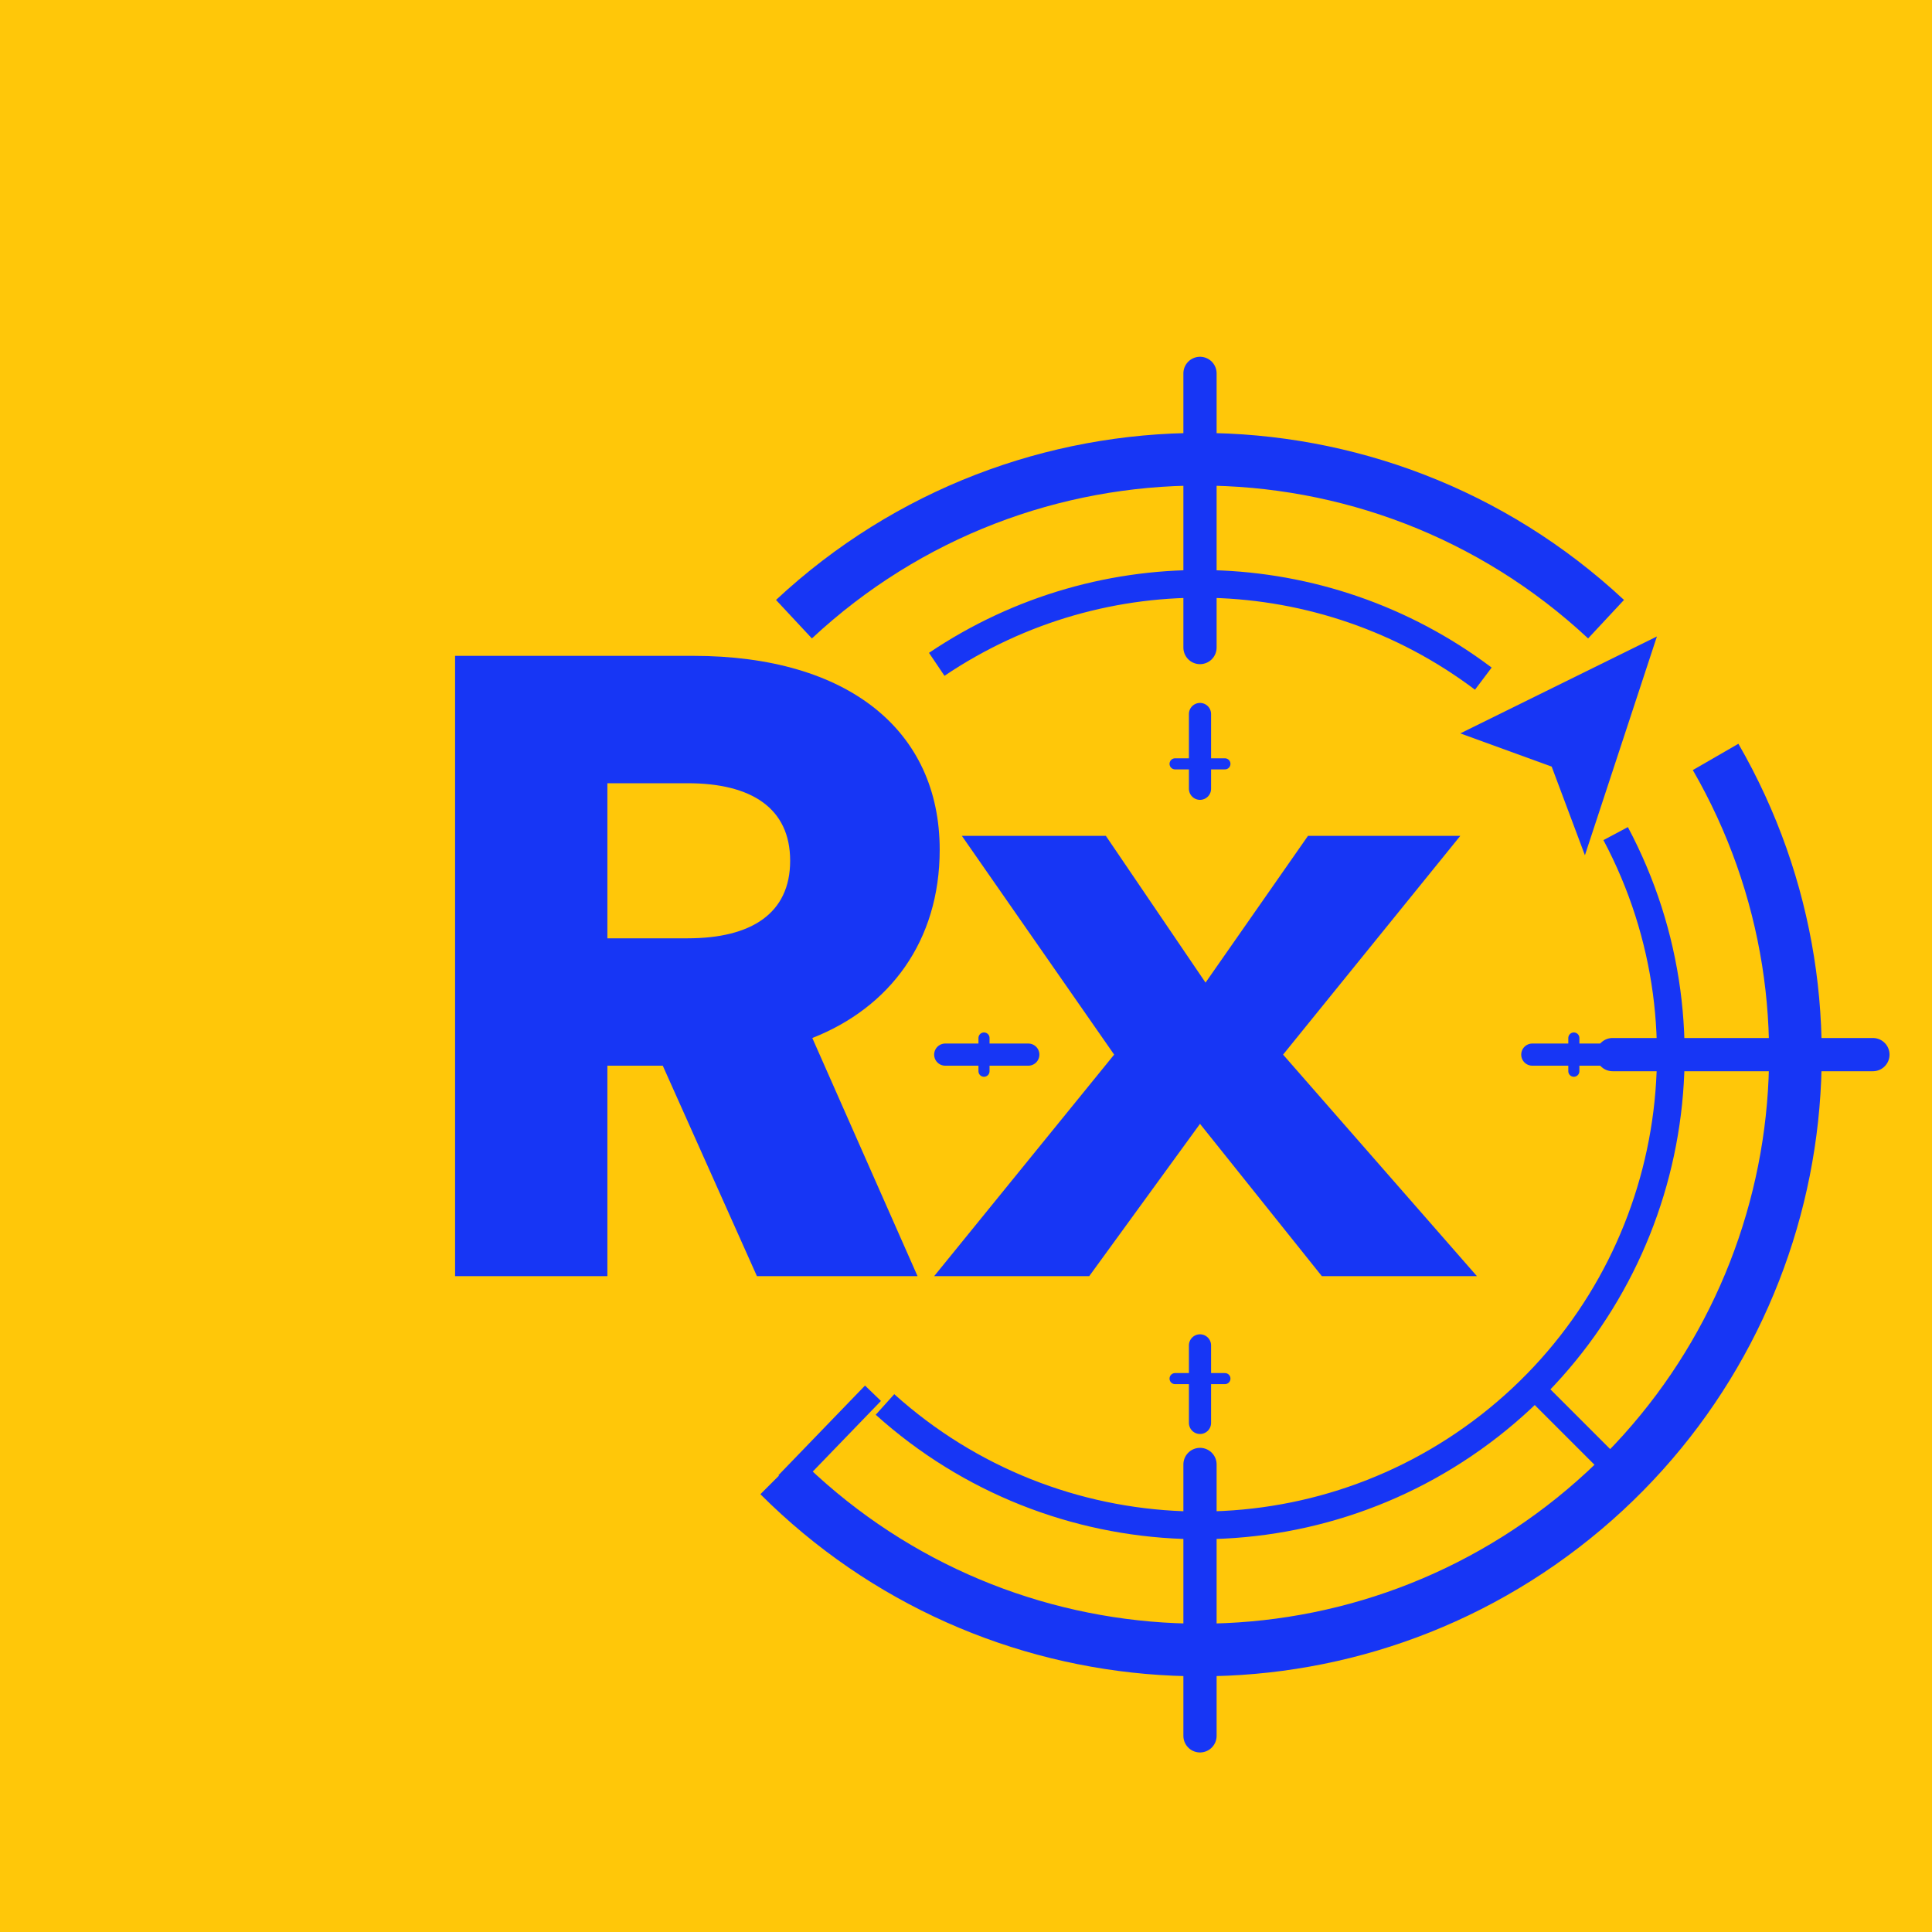
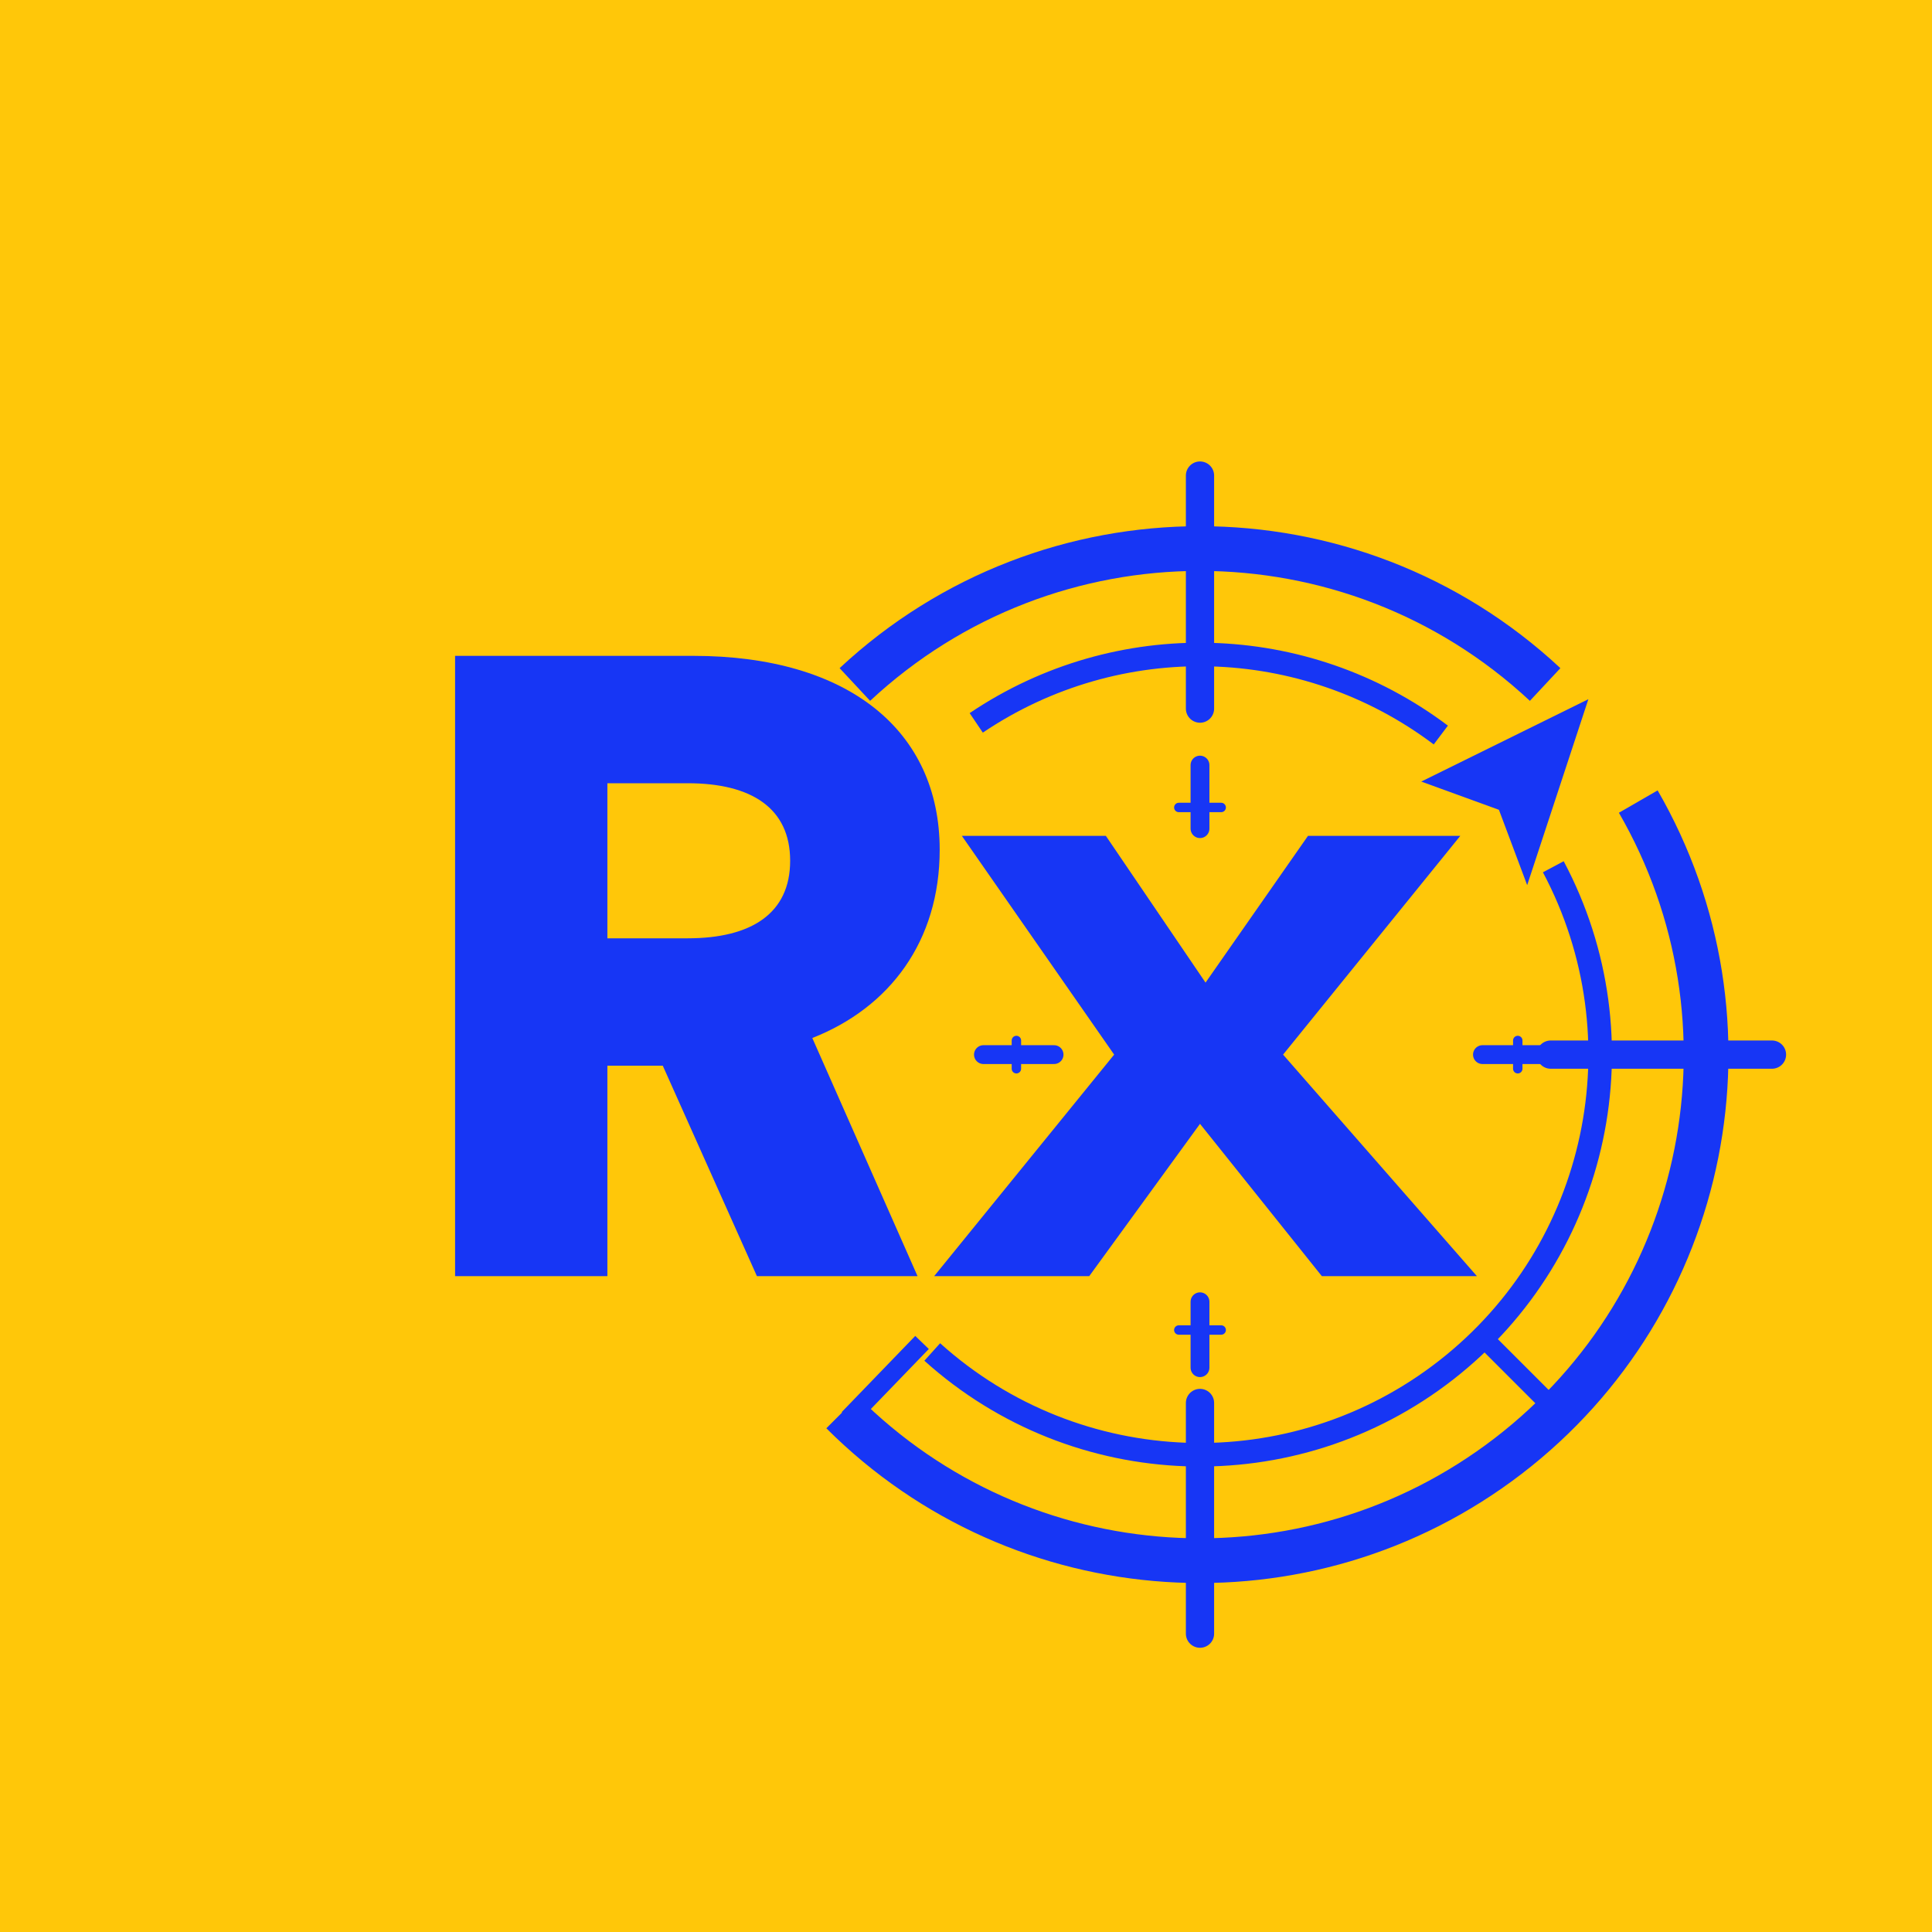
<svg xmlns="http://www.w3.org/2000/svg" width="600" height="600" viewBox="0 0 600 600" role="img" aria-labelledby="title">
  <rect width="100%" height="100%" fill="#FFC709" />
  <g transform="translate(103.49 76.4) scale(.86)">
    <g fill="#1736F5">
-       <g fill="none" stroke="#1736F5" stroke-linecap="round">
+       <g transform="translate(313 292) scale(.85) translate(-313 -292)" fill="none" stroke="#1736F5" stroke-linecap="round">
        <path stroke-width="19" stroke-linecap="butt" d="M166.370 134.759A215 215 0 0 1 459.630 134.759 M499.195 184.500A215 215 0 0 1 160.972 444.028" />
        <path stroke-width="10" stroke-linecap="butt" d="M217.937 151.064A170 170 0 0 1 415.309 156.232 M463.101 212.190A170 170 0 0 1 199.248 418.335" />
        <path stroke-width="12" d="M313 46V145M462 292H556M313 440V538" />
        <path stroke-width="8" stroke-linecap="butt" d="M433.208 412.208L465.028 444.028M194.908 414.288L163.648 446.658" />
        <g stroke-width="8" opacity="1">
          <path d="M313 169V196M313 397V425M221 292H251M433 292H458" />
          <path stroke-width="4" d="M304 187H322M235 286V298M448 286V298M304 409H322" />
        </g>
      </g>
      <path fill-rule="evenodd" d="M44 148H130C186 148 219 175 219 218C219 251 201 275 173 286L211 372H153L119 296H99V372H44ZM99 194V250H128C151 250 165 241 165 222C165 203 151 194 128 194Z" />
      <path d="M227 213H279L315 266L352 213H407L343 292L413 372H357L313 317L273 372H217L282 292Z" />
-       <path d="M478 141L407 176L440 188L452 220Z" />
+       <path transform="translate(313 292) scale(.85) translate(-313 -292)" d="M478 141L407 176L440 188L452 220Z" />
    </g>
  </g>
</svg>
